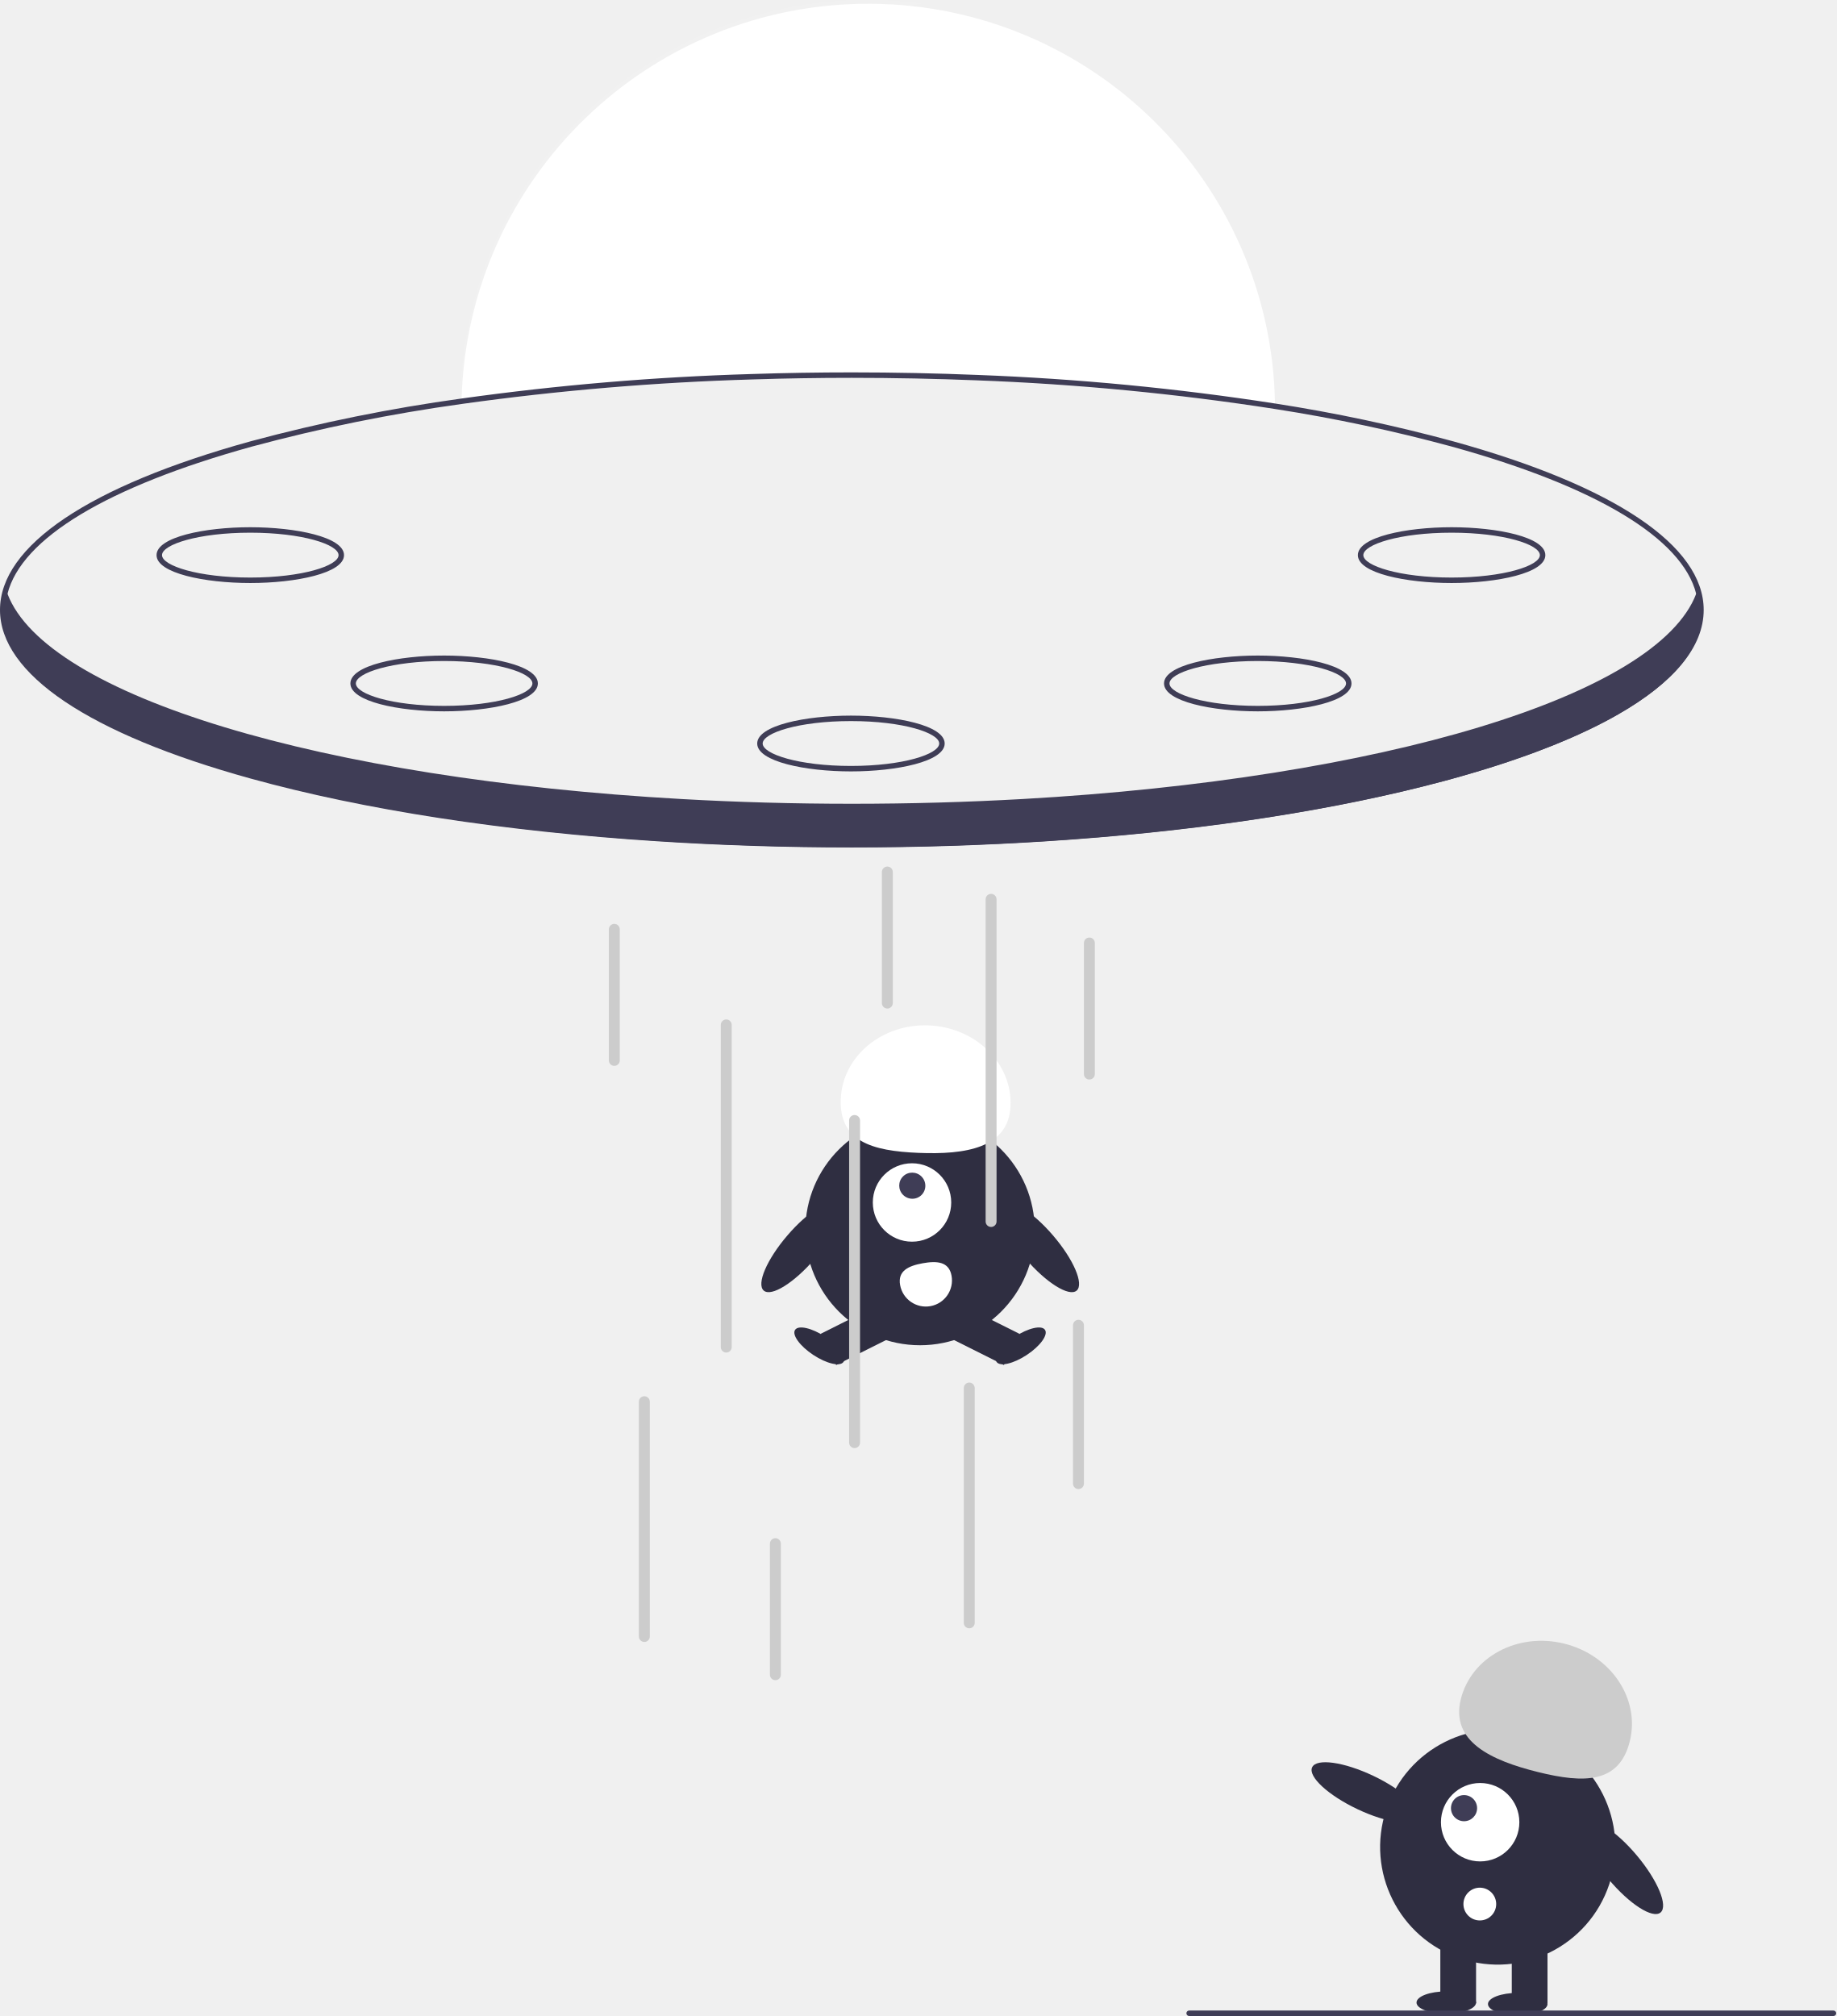
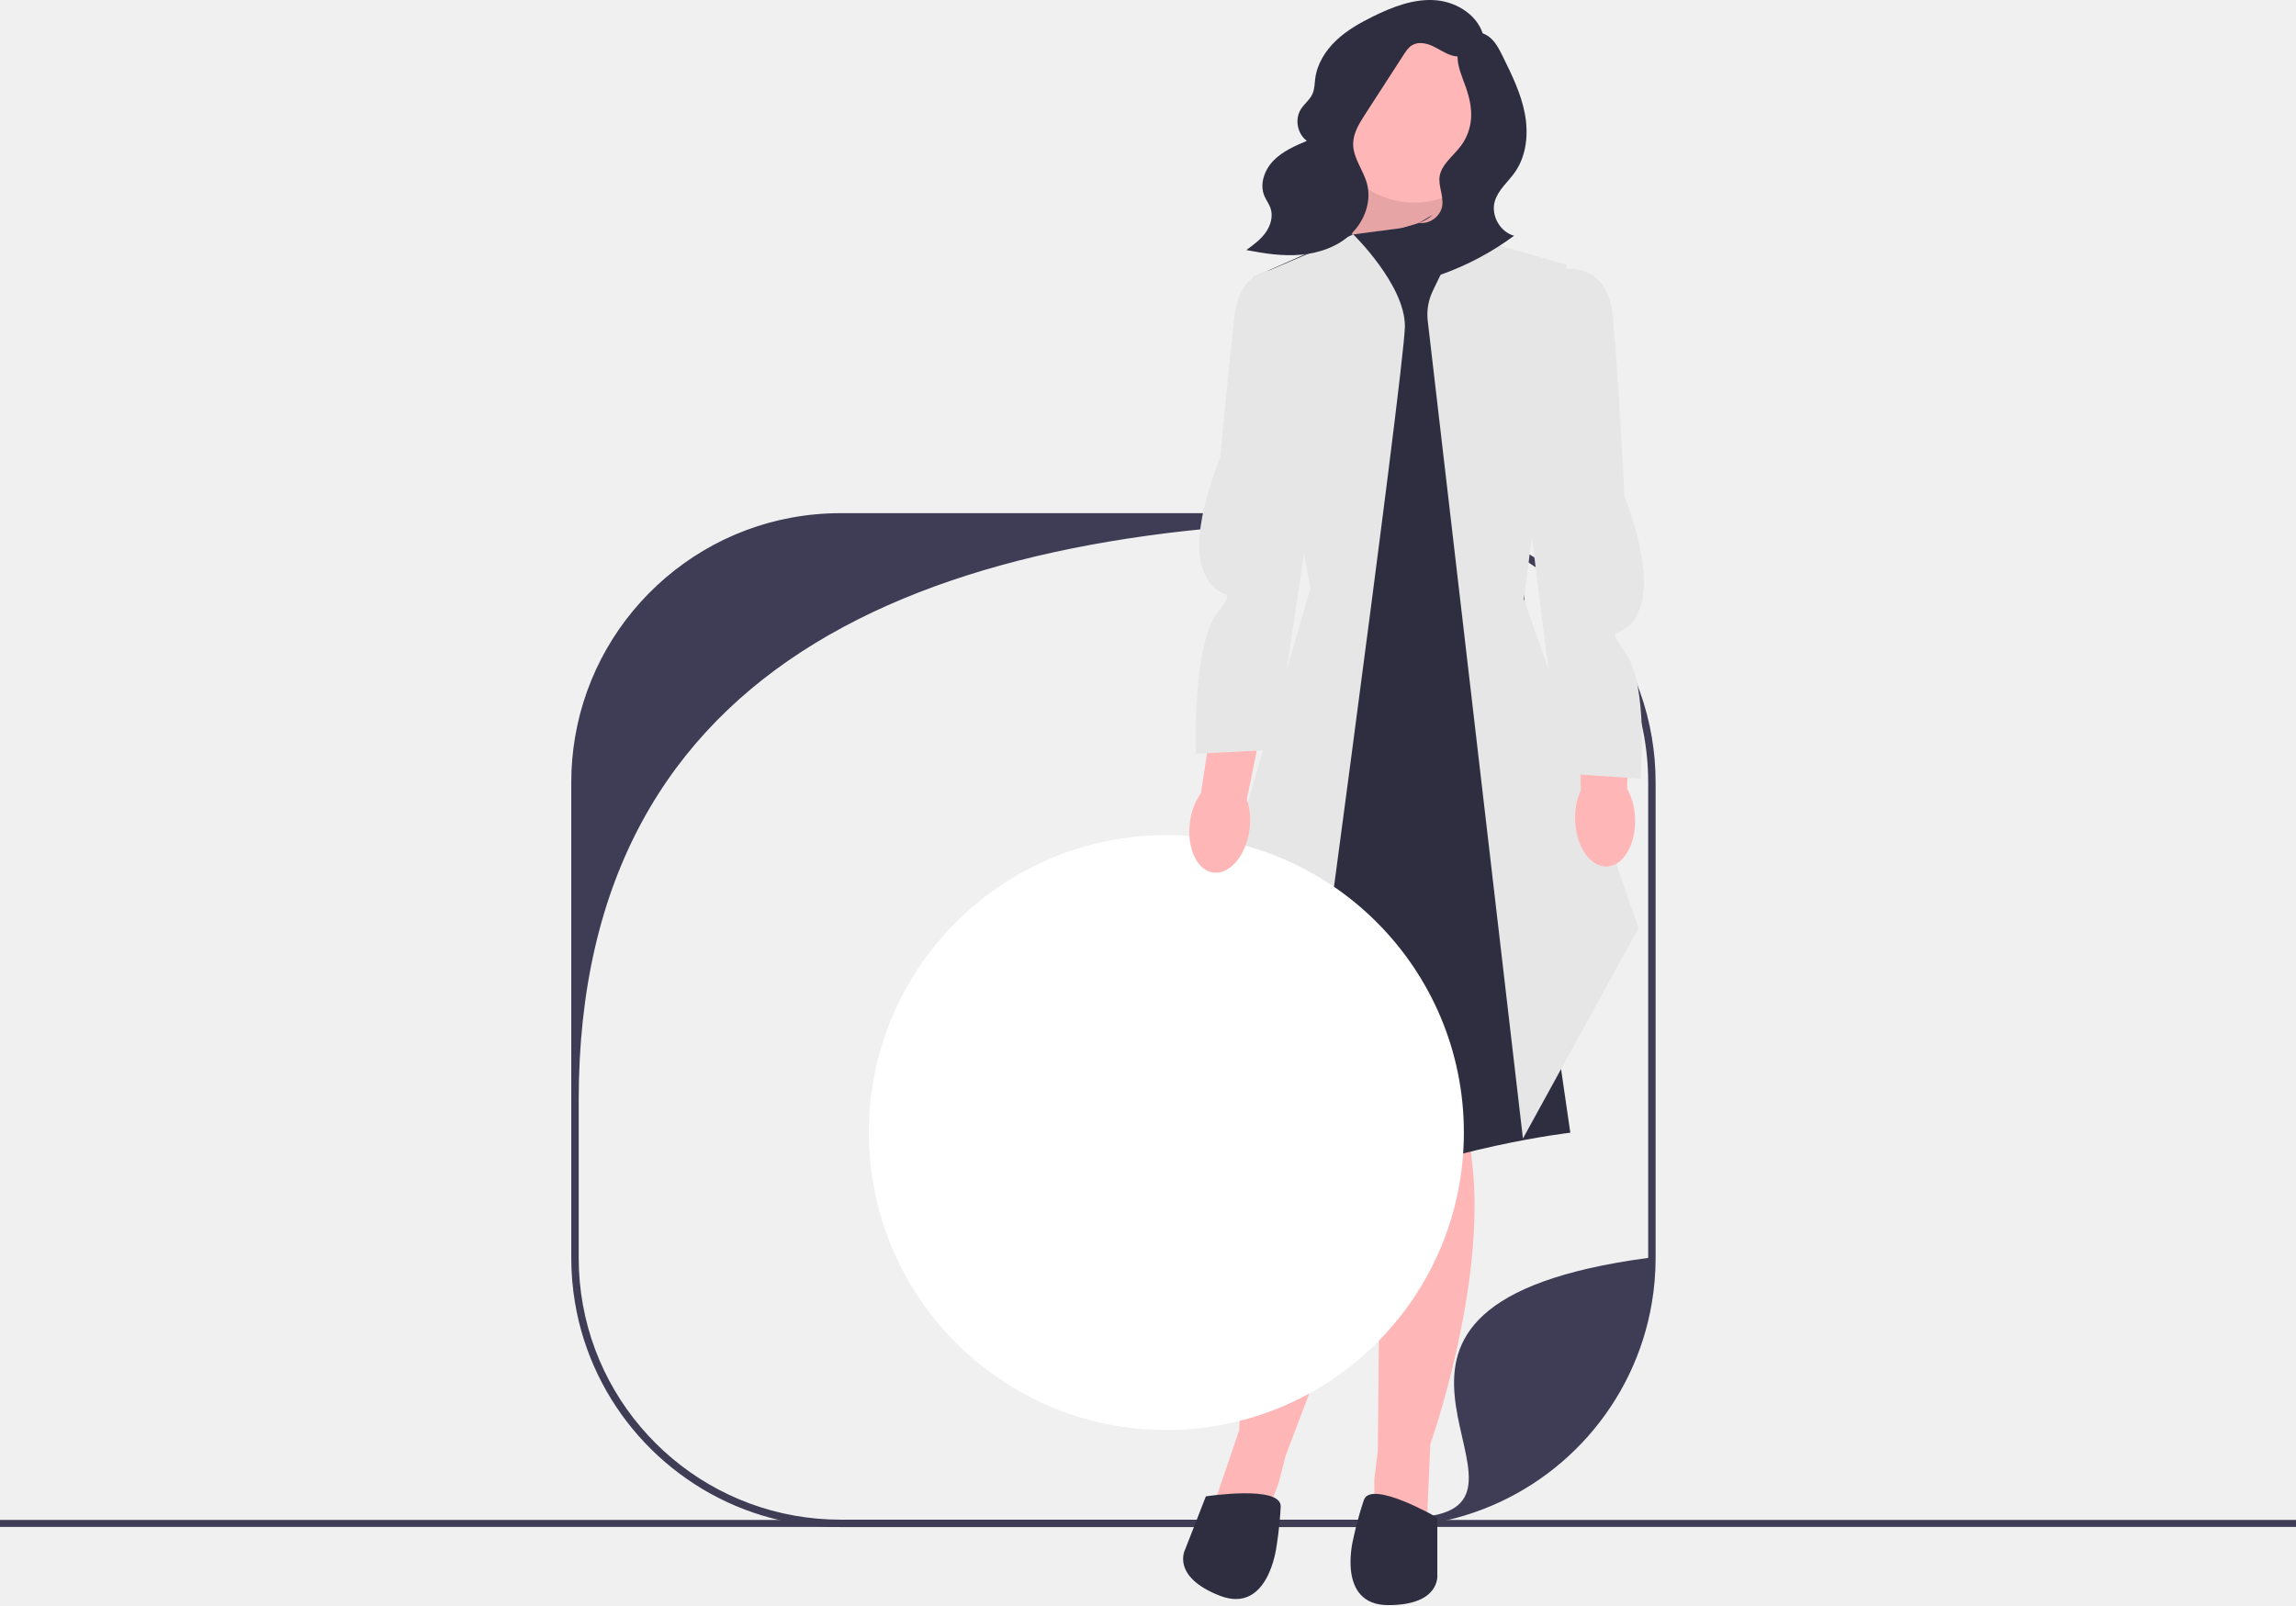
- <svg xmlns="http://www.w3.org/2000/svg" width="672.532" height="738.394" viewBox="0 0 672.532 738.394" role="img" artist="Katerina Limpitsouni" source="https://undraw.co/">
-   <path d="M730.734,230.607c-46.62-7.44-99.71-11.41-155-11.41-50.6,0-99.35,3.32-142.98,9.58.01-.67.02-1.34.05-2.01a148.999,148.999,0,0,1,297.91,1.82C730.724,229.267,730.734,229.937,730.734,230.607Z" transform="translate(-263.7342 -80.80301)" fill="#ffffff" />
-   <g opacity="0.1">
-     <path d="M601.285,82.144A149.047,149.047,0,0,0,432.353,225.373c-.03.67-.04,1.34-.05,2.01,12.962-1.86,26.385-3.454,40.165-4.784A149.022,149.022,0,0,1,601.285,82.144Z" transform="translate(-263.7342 -80.80301)" fill="#fff" />
+ <svg xmlns="http://www.w3.org/2000/svg" width="656" height="458.686" viewBox="0 0 656 458.686" role="img" artist="Katerina Limpitsouni" source="https://undraw.co/">
+   <rect y="434.343" width="656" height="2" fill="#3f3d56" />
+   <g>
+     <path d="M471.971,210.814c-6.073-36.417-37.728-64.169-75.864-64.169H240.149c-38.121,0-69.769,27.73-75.864,64.125-.704,4.162-1.067,8.443-1.067,12.806v135.886c0,4.362,.363,8.636,1.067,12.798,4.851,28.996,25.93,52.497,53.586,60.844,7.051,2.133,14.531,3.281,22.279,3.281h155.957c7.747,0,15.228-1.148,22.279-3.281,27.663-8.354,48.749-31.87,53.586-60.888,.696-4.148,1.059-8.406,1.059-12.754V223.575c0-4.348-.363-8.614-1.059-12.761h-0Zm-62.666,222.29c-4.288,.763-8.695,1.163-13.198,1.163H240.149c-4.503,0-8.91-.4-13.198-1.163-35.018-6.229-61.607-36.832-61.607-73.642v-45.105c0-127.45,103.312-165.586,230.762-165.586,41.313,0,74.805,33.492,74.805,74.805v135.886c-100.291,13.42-26.589,67.413-61.607,73.642l0,0Z" fill="#3f3d56" />
+     <polygon points="349.162 249.186 355.162 288.186 443.162 276.186 434.662 230.619 349.162 249.186" fill="#ffffff" />
+     <rect x="381.842" y="30.342" width="36.385" height="37.661" fill="#2f2e41" />
+     <polygon points="385.162 70.186 394.162 43.186 411.704 43.186 412.627 70.186 385.162 70.186" fill="#ffb6b6" />
+     <polygon points="385.162 70.186 394.162 43.186 411.704 43.186 412.627 70.186 385.162 70.186" isolation="isolate" opacity=".1" />
+     <path d="M394.662,310.686l-1,104-1,8v11.484l15,1.516,1-23s16-45,12-80-2-25-2-25l-24,3Z" fill="#ffb6b6" />
+     <path d="M404.184,318.854l-36.901,97.238-1.979,7.816-4.178,10.697-14.524-4.045,7.435-21.788s1.466-47.737,17.924-78.884,10.957-22.56,10.957-22.56l21.264,11.525v0Z" fill="#ffb6b6" />
+     <path d="M385.162,67.186l-27,12,17.24,89.012-2.724,127.756-18,38s-3.016,21.732,27.984,7.732,66-18,66-18l-8.5-58.5-7.5-153.5,1-34-22-14s-26.5,3.5-26.5,3.5Z" fill="#2f2e41" />
+     <path d="M370.124,335.343l-29.962-50.157,34.24-116.988-16.24-89.012,28.49-12.197s14.749,14.362,14.749,26.209-31.277,242.145-31.277,242.145v-0Z" fill="#e6e6e6" />
+     <path d="M435.124,325.343l-27.197-233.628c-.343-2.95,.16-5.937,1.452-8.611l7.783-16.114,30.5,8.697-12.26,95.512,32.76,93.988-33.038,60.157Z" fill="#e6e6e6" />
+     <path d="M410.662,433.686s-19-11-21-5-3,11-3,11c0,0-5,19,10,19s14-8.642,14-8.642v-16.358Z" fill="#2f2e41" />
+     <path d="M344.536,427.606s21.7-3.335,21.38,2.982c-.32,6.316-1.207,11.338-1.207,11.338,0,0-2.254,19.517-16.227,14.06s-9.897-13.143-9.897-13.143l5.951-15.237-0-0Z" fill="#2f2e41" />
+     <circle cx="404.103" cy="33.021" r="24.86" fill="#ffb6b6" />
+     <path d="M423.965,10.868c-1.157-6.129-7.449-10.275-13.665-10.795s-12.305,1.827-17.902,4.579c-3.795,1.865-7.531,3.968-10.604,6.872s-5.461,6.697-6.012,10.889c-.195,1.483-.17,3.033-.777,4.4-.758,1.708-2.387,2.868-3.369,4.458-1.762,2.851-.953,6.999,1.752,8.978-3.4,1.449-6.894,2.961-9.486,5.596s-4.089,6.703-2.666,10.115c.503,1.207,1.335,2.263,1.765,3.498,.817,2.345,.039,5.009-1.409,7.026s-3.493,3.512-5.502,4.972c5.162,1.012,10.431,1.8,15.67,1.328s10.497-2.308,14.291-5.952c3.794-3.644,5.881-9.264,4.52-14.345-1.043-3.892-3.959-7.303-3.957-11.333,.001-3.097,1.743-5.892,3.425-8.493,3.673-5.681,7.346-11.361,11.019-17.042,.661-1.022,1.357-2.079,2.401-2.704,1.776-1.063,4.08-.596,5.952,.287,1.872,.883,3.583,2.149,5.579,2.696,4.075,1.117,8.801-1.448,10.086-5.473" fill="#2f2e41" />
+     <path d="M409.28,61.425c-2.072,2.006-5.057,2.652-7.824,3.465s-5.71,2.091-6.955,4.692c-1.221,2.55-.335,5.788,1.687,7.765s4.958,2.81,7.786,2.771c2.827-.039,5.583-.868,8.242-1.83,7.271-2.631,14.157-6.321,20.373-10.919-4.027-1.114-6.661-5.816-5.508-9.832,.938-3.267,3.805-5.545,5.756-8.328,3.36-4.792,3.919-11.108,2.807-16.853-1.112-5.745-3.732-11.071-6.324-16.318-.819-1.659-1.658-3.345-2.936-4.682-1.278-1.337-3.088-2.295-4.928-2.104-3.053,.318-5.003,3.67-5.024,6.74s1.326,5.955,2.347,8.85c1.052,2.983,1.784,6.144,1.501,9.294-.237,2.64-1.197,5.211-2.748,7.36-1.198,1.66-2.725,3.052-4.027,4.631-1.007,1.221-1.9,2.603-2.165,4.163-.482,2.839,1.184,5.712,.727,8.555-.482,3.006-3.645,5.307-6.653,4.841" fill="#2f2e41" />
+     <g>
+       <circle cx="333.249" cy="323.645" r="85" fill="#ffffff" />
+       <g>
+         <path d="M384.178,316.823h-10.567c-1.644-9.687-6.717-18.46-14.292-24.717-17.434-14.4-43.241-11.94-57.641,5.494-.049,.056-.096,.113-.142,.172-1.151,1.491-.874,3.633,.617,4.784,1.491,1.151,3.633,.874,4.784-.617,6.255-7.579,15.724-12.402,26.311-12.402,16.209,.002,30.179,11.406,33.426,27.286h-9.318c-.399,0-.785,.14-1.091,.395-.724,.603-.822,1.678-.219,2.402l13.411,16.099c.066,.079,.139,.152,.218,.217,.723,.603,1.799,.506,2.402-.217l13.411-16.099c.255-.306,.395-.692,.395-1.091,0-.942-.763-1.706-1.705-1.706v0Z" fill="#fff" />
+         <path d="M364.343,344.734c-1.491-1.151-3.633-.874-4.784,.617-4.962,6.008-11.831,10.136-19.464,11.699-18.462,3.78-36.492-8.122-40.272-26.584h9.318c.942-0,1.705-.764,1.705-1.706-0-.399-.14-.785-.395-1.091l-13.411-16.099c-.603-.723-1.679-.821-2.402-.218-.079,.066-.152,.139-.218,.218l-13.411,16.099c-.603,.724-.505,1.799,.219,2.402,.306,.255,.692,.395,1.091,.395h10.566c1.644,9.687,6.717,18.46,14.293,24.717,17.434,14.4,43.241,11.94,57.641-5.494,.049-.056,.096-.113,.141-.172,1.151-1.491,.875-3.633-.617-4.784h0Z" fill="#fff" />
+       </g>
+     </g>
+     <path id="uuid-da16df1e-5659-4232-96f6-61e8c639a9ec-3487" d="M356.981,237.194c-1.029,7.366-5.665,12.806-10.352,12.15-4.688-.656-7.652-7.158-6.621-14.527,.371-2.949,1.444-5.766,3.127-8.216l4.756-31.156,14.573,2.543-6.236,30.444c.947,2.818,1.206,5.823,.754,8.762h-0Z" fill="#ffb6b6" />
+     <path d="M369.662,77.686s-15-5-17,13-4,40-4,40c0,0-9,21-5,32s11,3.331,4,12.665-6.025,40.047-6.025,40.047l22.525-1.134s12.5-82.579,12.5-84.579-7-52-7-52v0Z" fill="#e6e6e6" />
+     <g>
+       <path id="uuid-6bf35aa9-e432-4b51-af77-8f4eb19e6e42-3488" d="M467.161,233.85c.279,7.433-3.33,13.601-8.06,13.778s-8.789-5.705-9.067-13.14c-.152-2.969,.41-5.93,1.637-8.637l-.784-31.507,14.793-.053-.798,31.066c1.427,2.609,2.209,5.521,2.279,8.493l0,0Z" fill="#ffb6b6" />
+       <path d="M444.07,77.349s15.087-4.731,16.765,13.302,3.285,51.065,3.285,51.065c0,0,8.623,21.157,4.427,32.084s-11.058,3.134-4.226,12.592c6.832,9.458,4.38,36.131,4.38,36.131l-22.501-1.536s-10.094-78.772-10.059-80.771,7.928-62.867,7.928-62.867l-0,0Z" fill="#e6e6e6" />
+     </g>
  </g>
-   <path d="M795.914,242.427a600.121,600.121,0,0,0-65.2-13.84,943.364,943.364,0,0,0-108.74-10.45c-15.17-.62-30.62-.94-46.24-.94-12.38,0-24.66.2-36.77.6a973.29,973.29,0,0,0-106.16,8.97,624.292,624.292,0,0,0-77.25,15.66c-59.21,16.37-91.82,38.31-91.82,61.77s32.61,45.4,91.82,61.77c41.64,11.52,92.98,19.37,148.92,22.97,23.09,1.5,46.96,2.26,71.26,2.26,24.38,0,48.33-.77,71.49-2.27,50.91-3.29,98.01-10.1,137.43-20,.21-.06.41-.11.62-.16,2.66-.66,5.28-1.35,7.87-2.04.93-.26,1.85-.51,2.77-.76a.978.978,0,0,1,.16-.05c.88-.24,1.75-.49,2.62-.73,1.74-.5,3.46-.99,5.15-1.5.08-.02.15-.04.22-.06,1.47-.44,2.91-.88,4.34-1.32,1.17-.37,2.33-.73,3.48-1.1q1.261-.405,2.49-.81c.6-.2,1.19-.39,1.77-.59.79-.26,1.58-.53,2.36-.8.33-.11.66-.22.98-.34.75-.25,1.48-.51,2.21-.77.79-.28,1.58-.57,2.36-.85.65-.23,1.3-.47,1.94-.71.54-.21,1.07-.41,1.61-.61,1.47-.55,2.91-1.12,4.33-1.68.71-.29,1.42-.57,2.12-.86.69-.28,1.39-.57,2.07-.86q1.679-.705,3.3-1.41c.52-.24,1.05-.47,1.56-.69.39-.18.77-.35,1.16-.53.28-.12.56-.25.83-.38,1.01-.46,2.01-.93,2.99-1.4q5.64-2.7,10.53-5.52c20.45-11.71,31.24-24.7,31.24-38.2C887.734,280.737,855.124,258.797,795.914,242.427Zm-.54,121.62c-41.69,11.53-93.17,19.38-149.26,22.95-22.81,1.45-46.39,2.2-70.38,2.2-23.91,0-47.41-.74-70.15-2.19-56.18-3.56-107.74-11.41-149.49-22.96-58.27-16.12-90.36-37.37-90.36-59.85a24.118,24.118,0,0,1,.74-5.89c5.1-20.28,36.47-39.26,89.62-53.96a623.806,623.806,0,0,1,76.66-15.57,976.027,976.027,0,0,1,106.8-9q17.881-.585,36.18-.58c15.41,0,30.65.31,45.63.91a941.367,941.367,0,0,1,109.37,10.5A598.858,598.858,0,0,1,795.374,244.347c53.14,14.7,84.5,33.67,89.61,53.94a23.822,23.822,0,0,1,.75,5.91C885.734,326.677,853.644,347.927,795.374,364.047Z" transform="translate(-263.7342 -80.80301)" fill="#3f3d56" />
-   <path d="M887.164,305.107c0,13.36-11.01,26-30.67,37.29-3.27,1.88-6.79,3.72-10.53,5.52-.98.47-1.98.94-2.99,1.4-.27.13-.55.26-.83.38-.39.18-.77.35-1.16.53-.51.22-1.04.45-1.56.69q-1.62.705-3.3,1.41c-.68.29-1.38.58-2.07.86-.7.29-1.41.57-2.12.86-1.42.56-2.86,1.13-4.33,1.68-.54.2-1.07.4-1.61.61-.64.24-1.29.48-1.94.71-.78.28-1.57.57-2.36.85-.73.26-1.46.52-2.21.77-.32.12-.65.23-.98.34-.78.27-1.57.54-2.36.8-.58.2-1.17.39-1.77.59q-1.23.405-2.49.81c-1.15.37-2.31.73-3.48,1.1-1.43.44-2.87.88-4.34,1.32-.07.02-.14.04-.22.06-1.69.51-3.41,1-5.15,1.5-.87.24-1.74.49-2.62.73a.978.978,0,0,0-.16.05c-.92.25-1.84.5-2.77.76-2.58.68-5.21,1.37-7.87,2.04-.21.05-.41.1-.62.16-38.35,9.58-85.4,16.56-137.47,19.93-22.81,1.47-46.59,2.25-71.02,2.25-24.65,0-48.63-.79-71.62-2.29-137.24-8.95-239.38-43.03-239.38-83.71a25.072,25.072,0,0,1,1.12-7.3c.06.17.12.33.19.5,14.27,37.48,115.54,67.77,246.94,75.16,20.13,1.14,40.98,1.73,62.32,1.73,21.43,0,42.36-.6,62.57-1.74,131.29-7.42,232.46-37.72,246.68-75.17q.36-.9.63-1.8A25.305,25.305,0,0,1,887.164,305.107Z" transform="translate(-263.7342 -80.80301)" fill="#3f3d56" />
-   <path d="M355.404,294.343c-16.643,0-34.331-3.581-34.331-10.217s17.688-10.217,34.331-10.217,34.331,3.581,34.331,10.217S372.046,294.343,355.404,294.343Zm0-18.434c-19.053,0-32.331,4.331-32.331,8.217s13.278,8.217,32.331,8.217,32.331-4.331,32.331-8.217S374.457,275.909,355.404,275.909Z" transform="translate(-263.7342 -80.80301)" fill="#3f3d56" />
-   <path d="M426.403,341.343c-16.643,0-34.331-3.581-34.331-10.217s17.688-10.217,34.331-10.217c16.643,0,34.331,3.581,34.331,10.217S443.046,341.343,426.403,341.343Zm0-18.434c-19.053,0-32.331,4.331-32.331,8.217s13.278,8.217,32.331,8.217,32.331-4.331,32.331-8.217S445.456,322.909,426.403,322.909Z" transform="translate(-263.7342 -80.80301)" fill="#3f3d56" />
-   <path d="M795.403,294.343c-16.643,0-34.331-3.581-34.331-10.217s17.688-10.217,34.331-10.217c16.643,0,34.331,3.581,34.331,10.217S812.046,294.343,795.403,294.343Zm0-18.434c-19.053,0-32.331,4.331-32.331,8.217s13.278,8.217,32.331,8.217,32.331-4.331,32.331-8.217S814.456,275.909,795.403,275.909Z" transform="translate(-263.7342 -80.80301)" fill="#3f3d56" />
-   <path d="M724.403,341.343c-16.643,0-34.331-3.581-34.331-10.217s17.688-10.217,34.331-10.217c16.643,0,34.331,3.581,34.331,10.217S741.046,341.343,724.403,341.343Zm0-18.434c-19.053,0-32.331,4.331-32.331,8.217s13.278,8.217,32.331,8.217,32.331-4.331,32.331-8.217S743.456,322.909,724.403,322.909Z" transform="translate(-263.7342 -80.80301)" fill="#3f3d56" />
-   <path d="M575.403,363.343c-16.643,0-34.331-3.581-34.331-10.217s17.688-10.217,34.331-10.217c16.643,0,34.331,3.581,34.331,10.217S592.046,363.343,575.403,363.343Zm0-18.434c-19.053,0-32.331,4.331-32.331,8.217s13.278,8.217,32.331,8.217,32.331-4.331,32.331-8.217S594.456,344.909,575.403,344.909Z" transform="translate(-263.7342 -80.80301)" fill="#3f3d56" />
-   <circle cx="336.978" cy="450.704" r="42.012" fill="#2f2e41" />
-   <rect x="565.937" y="563.554" width="22.868" height="12.763" transform="translate(-457.8202 238.0583) rotate(-26.60099)" fill="#2f2e41" />
-   <ellipse cx="563.82" cy="573.748" rx="3.989" ry="10.636" transform="translate(-489.2755 647.8291) rotate(-56.60122)" fill="#2f2e41" />
-   <rect x="617.672" y="558.502" width="12.763" height="22.868" transform="translate(-428.7216 791.9256) rotate(-63.39901)" fill="#2f2e41" />
-   <ellipse cx="637.604" cy="573.748" rx="10.636" ry="3.989" transform="translate(-474.2674 364.9233) rotate(-33.39878)" fill="#2f2e41" />
-   <circle cx="334.037" cy="440.428" r="14.359" fill="#fff" />
-   <ellipse cx="597.87" cy="515.084" rx="4.766" ry="4.8" transform="translate(-452.8417 492.8192) rotate(-45)" fill="#3f3d56" />
-   <path d="M633.854,485.802c.632-15.554-12.773-28.728-29.941-29.425s-31.597,11.346-32.229,26.9,11.302,19.087,28.47,19.785S633.222,501.356,633.854,485.802Z" transform="translate(-263.7342 -80.80301)" fill="#ffffff" />
-   <ellipse cx="644.388" cy="537.568" rx="6.594" ry="21.006" transform="translate(-458.4377 468.6175) rotate(-40.64516)" fill="#2f2e41" />
-   <ellipse cx="557.154" cy="537.568" rx="21.006" ry="6.594" transform="translate(-477.3791 529.3527) rotate(-49.35484)" fill="#2f2e41" />
-   <path d="M612.251,548.064a9.572,9.572,0,0,1-18.835,3.429l-.003-.018c-.942-5.202,3.08-7.043,8.283-7.985S611.309,542.862,612.251,548.064Z" transform="translate(-263.7342 -80.80301)" fill="#fff" />
-   <path d="M529.734,576.197a2,2,0,0,1-2-2v-118a2,2,0,0,1,4,0v118A2,2,0,0,1,529.734,576.197Z" transform="translate(-263.7342 -80.80301)" fill="#ccc" />
-   <path d="M499.734,682.197a2,2,0,0,1-2-2v-86a2,2,0,1,1,4,0v86A2,2,0,0,1,499.734,682.197Z" transform="translate(-263.7342 -80.80301)" fill="#ccc" />
-   <path d="M576.734,611.197a2,2,0,0,1-2-2v-118a2,2,0,1,1,4,0v118A2,2,0,0,1,576.734,611.197Z" transform="translate(-263.7342 -80.80301)" fill="#ccc" />
-   <path d="M547.734,696.197a2,2,0,0,1-2-2v-48a2,2,0,1,1,4,0v48A2,2,0,0,1,547.734,696.197Z" transform="translate(-263.7342 -80.80301)" fill="#ccc" />
-   <path d="M588.734,450.197a2,2,0,0,1-2-2v-48a2,2,0,0,1,4,0v48A2,2,0,0,1,588.734,450.197Z" transform="translate(-263.7342 -80.80301)" fill="#ccc" />
-   <path d="M488.734,471.197a2,2,0,0,1-2-2v-48a2,2,0,0,1,4,0v48A2,2,0,0,1,488.734,471.197Z" transform="translate(-263.7342 -80.80301)" fill="#ccc" />
-   <path d="M662.734,476.197a2,2,0,0,1-2-2v-48a2,2,0,1,1,4,0v48A2,2,0,0,1,662.734,476.197Z" transform="translate(-263.7342 -80.80301)" fill="#ccc" />
-   <path d="M658.734,626.197a2,2,0,0,1-2-2v-58a2,2,0,1,1,4,0v58A2,2,0,0,1,658.734,626.197Z" transform="translate(-263.7342 -80.80301)" fill="#ccc" />
-   <path d="M618.734,677.197a2,2,0,0,1-2-2v-86a2,2,0,1,1,4,0v86A2,2,0,0,1,618.734,677.197Z" transform="translate(-263.7342 -80.80301)" fill="#ccc" />
-   <path d="M626.734,530.197a2,2,0,0,1-2-2v-118a2,2,0,1,1,4,0v118A2,2,0,0,1,626.734,530.197Z" transform="translate(-263.7342 -80.80301)" fill="#ccc" />
-   <ellipse cx="858.104" cy="764.783" rx="6.76" ry="21.534" transform="translate(-554.5318 648.4649) rotate(-39.93837)" fill="#2f2e41" />
-   <circle cx="812.297" cy="757.305" r="43.067" transform="translate(-426.7515 1207.633) rotate(-71.56505)" fill="#2f2e41" />
-   <rect x="553.707" y="710.302" width="13.084" height="23.442" fill="#2f2e41" />
-   <rect x="527.54" y="710.302" width="13.084" height="23.442" fill="#2f2e41" />
-   <ellipse cx="555.888" cy="734.016" rx="10.903" ry="4.089" fill="#2f2e41" />
-   <ellipse cx="529.72" cy="733.471" rx="10.903" ry="4.089" fill="#2f2e41" />
-   <path d="M798.774,703.169c3.846-15.487,20.821-24.601,37.915-20.356s27.834,20.24,23.989,35.727-16.604,15.537-33.698,11.292S794.928,718.656,798.774,703.169Z" transform="translate(-263.7342 -80.80301)" fill="#ccc" />
-   <ellipse cx="763.788" cy="737.322" rx="6.76" ry="21.534" transform="translate(-493.4425 1030.659) rotate(-64.62574)" fill="#2f2e41" />
-   <circle cx="542.124" cy="667.415" r="14.359" fill="#fff" />
-   <circle cx="536.222" cy="662.268" r="4.786" fill="#3f3d56" />
-   <circle cx="542" cy="697.394" r="6" fill="#fff" />
-   <path d="M935.266,819.197h-236a1,1,0,0,1,0-2h236a1,1,0,0,1,0,2Z" transform="translate(-263.7342 -80.80301)" fill="#3f3d56" />
</svg>
